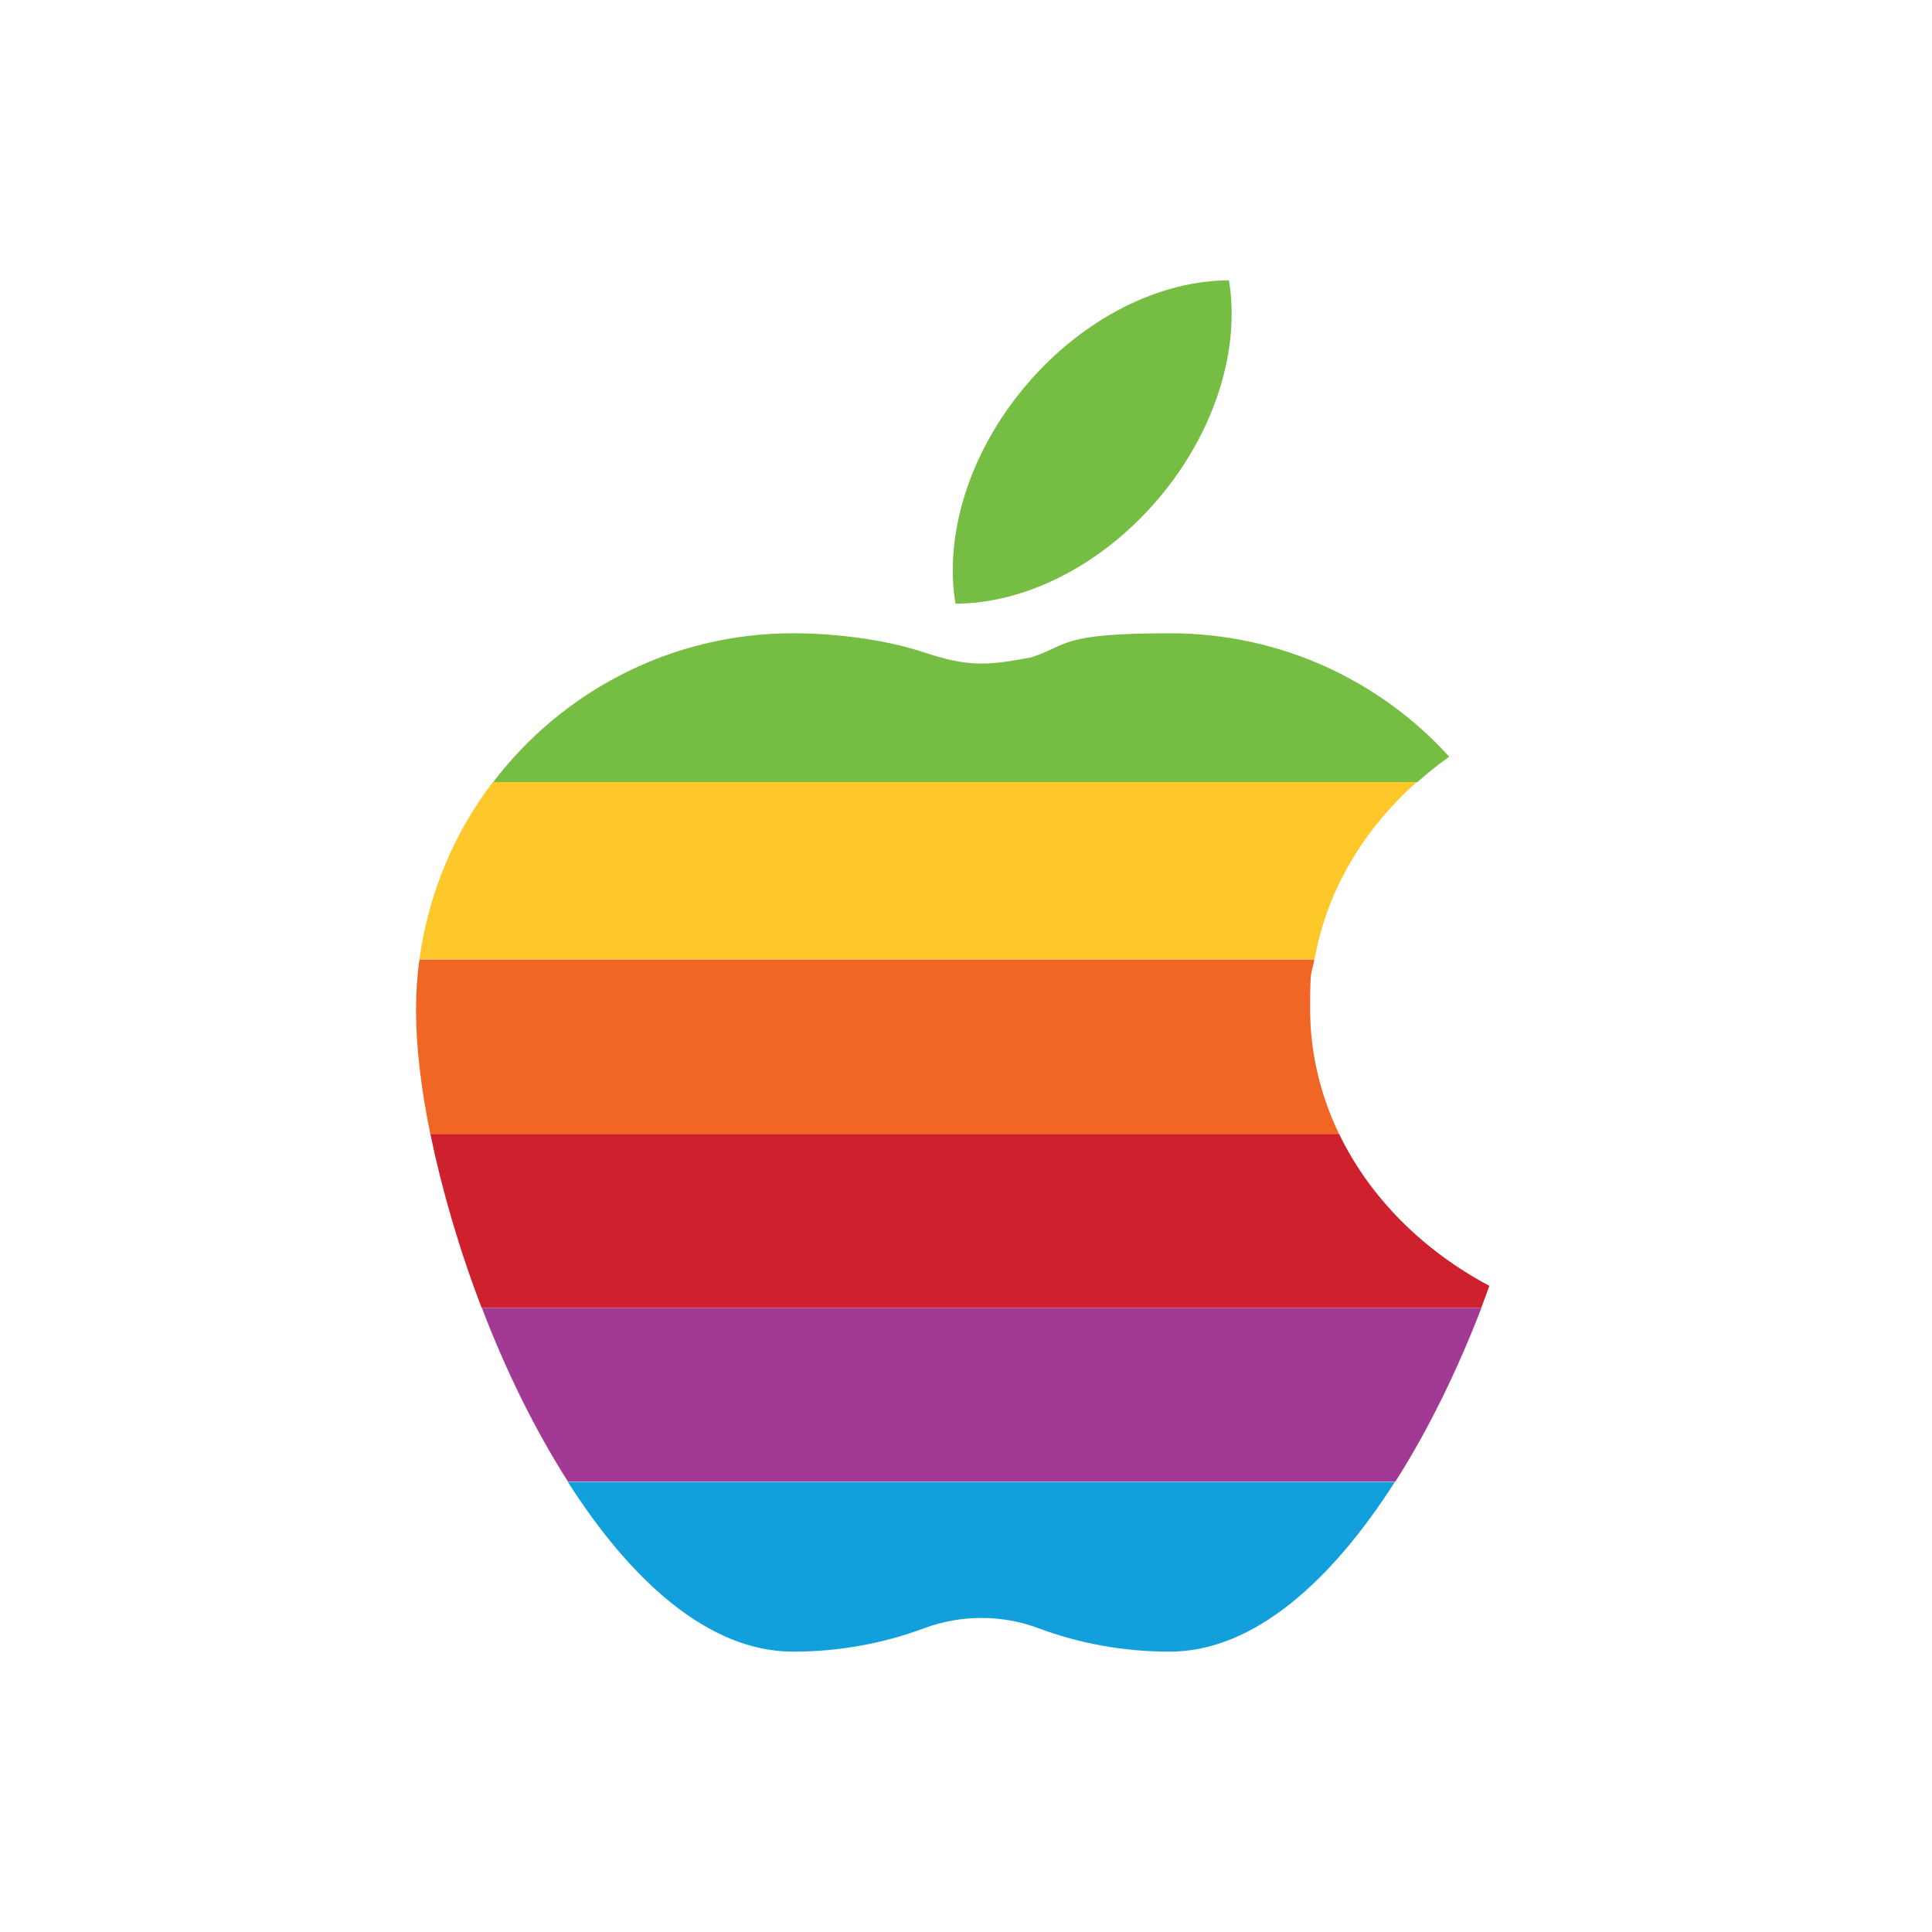
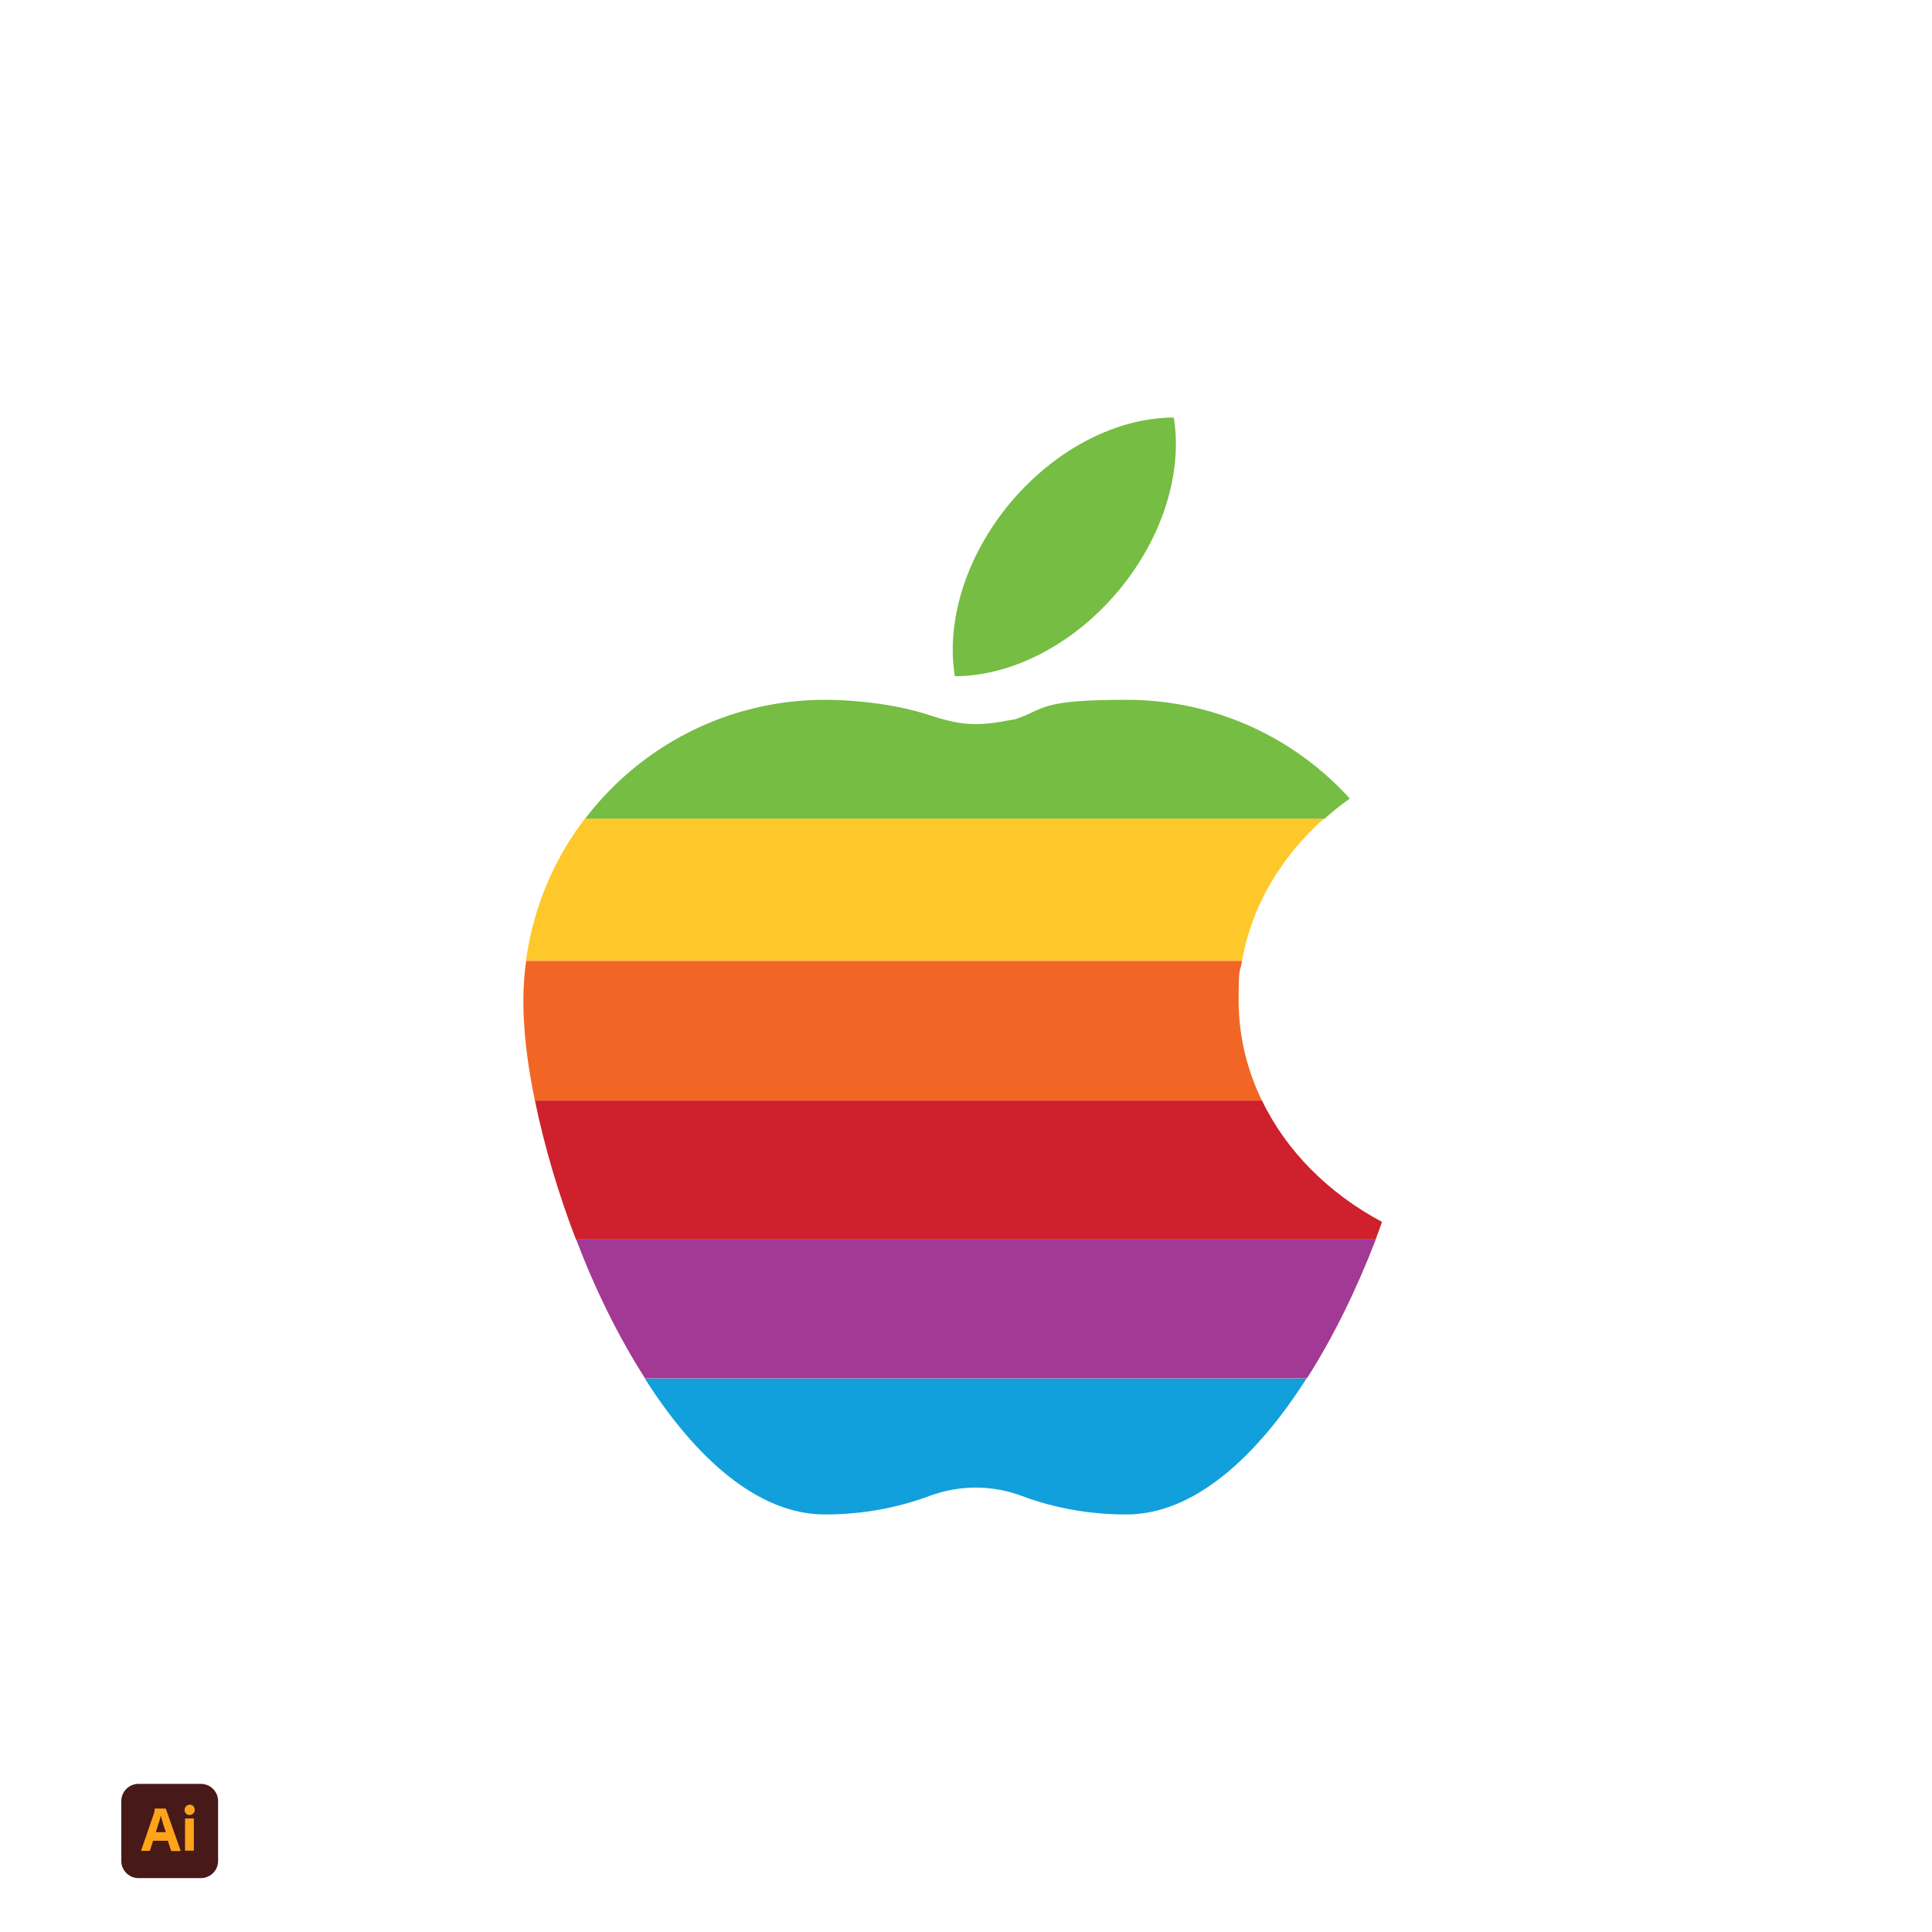
<svg xmlns="http://www.w3.org/2000/svg" id="Layer_1" version="1.1" viewBox="0 0 900 900">
  <defs>
    <style>
      .st0 {
        fill: #ffc82a;
      }

      .st1 {
        fill: #75bd43;
      }

      .st2 {
+         fill: #ff9a00;
+       }
+ 
+       .st3 {
        fill: #cf202d;
      }

-       .st3 {
+       .st4 {
        fill: #f26625;
      }

-       .st4 {
+       .st5 {
+         opacity: .9;
+       }
+ 
+       .st6 {
+         fill: #300;
+       }
+ 
+       .st7 {
        fill: #a23995;
      }

-       .st5 {
+       .st8 {
        fill: #11a0db;
      }
    </style>
  </defs>
-   <path class="st1" d="M477.8,179.7c-26.8,31.7-37.9,70-32.7,101.5,32,0,67.9-17.4,94.7-49.1,26.8-31.7,37.9-70,32.7-101.5-32,0-67.9,17.4-94.7,49.1Z" />
+   <path class="st1" d="M471,233.8c-21.4,25.4-30.3,56-26.2,81.2,25.6,0,54.3-13.9,75.8-39.3,21.4-25.4,30.3-56,26.2-81.2-25.6,0-54.3,13.9-75.8,39.3h0Z" />
  <g>
-     <path class="st1" d="M675.1,352.5c-32.1-35.4-78.5-57.5-130-57.5s-47.1,5.4-64.6,11.2c-21.5,4.1-29.8,4.4-50.7-2.5-17.5-5.8-40.9-8.7-60.3-8.7-57,0-107.7,27.2-139.8,69.4h430.5c4.7-4.2,9.7-8.2,14.9-11.9h0Z" />
-     <path class="st0" d="M660.1,364.3H229.6c-18,23.6-30,51.8-34.2,82.6h417c5.6-31.9,22.7-60.5,47.6-82.6h0Z" />
-     <path class="st3" d="M612.5,447H195.4c-1.1,7.7-1.6,15.6-1.6,23.6,0,16.7,2.3,36.5,6.7,57.9h423.4c-8.7-18-13.6-37.8-13.6-58.5s.7-15.5,2-23h0Z" />
+     <path class="st1" d="M628.8,372c-25.7-28.3-62.8-46-104-46s-37.7,4.3-51.7,9c-17.2,3.3-23.8,3.5-40.6-2-14-4.6-32.7-7-48.2-7-45.6,0-86.2,21.8-111.8,55.5h344.4c3.8-3.4,7.8-6.6,11.9-9.5h0Z" />
+     <path class="st0" d="M616.8,381.4h-344.4c-14.4,18.9-24,41.4-27.4,66.1h333.6c4.5-25.5,18.2-48.4,38.1-66.1h.1Z" />
+     <path class="st4" d="M578.8,447.6H245.1c-.9,6.2-1.3,12.5-1.3,18.9,0,13.4,1.8,29.2,5.4,46.3h338.7c-7-14.4-10.9-30.2-10.9-46.8s.6-12.4,1.6-18.4h.2Z" />
    <g>
-       <path class="st2" d="M624,528.4H200.5c5.3,25.6,13.4,53.6,23.9,80.9h465.6c1.3-3.4,2.6-6.9,3.8-10.3-31-16.5-55.7-41.2-69.9-70.6h0Z" />
+       <path class="st3" d="M588,512.7H249.2c4.2,20.5,10.7,42.9,19.1,64.7h372.5c1-2.7,2.1-5.5,3-8.2-24.8-13.2-44.6-33-55.9-56.5h.1Z" />
      <g>
-         <path class="st5" d="M369.4,769.4c21.5,0,42-3.8,61.1-10.9,17.2-6.4,36.2-6.4,53.3,0,19,7.1,39.6,10.9,61.1,10.9,39.3,0,75.6-33.2,104.9-79.1h-385.3c29.3,46,65.6,79.1,104.9,79.1h0Z" />
-         <path class="st4" d="M224.5,609.3c10.9,28.6,24.5,56.5,40.1,80.9h385.4c15.6-24.4,29.1-52.4,40.1-80.9H224.5Z" />
+         <path class="st8" d="M384.3,705.5c17.2,0,33.6-3,48.9-8.7,13.8-5.1,29-5.1,42.6,0,15.2,5.7,31.7,8.7,48.9,8.7,31.4,0,60.5-26.6,83.9-63.3h-308.2c23.4,36.8,52.5,63.3,83.9,63.3h0Z" />
+         <path class="st7" d="M268.4,577.4c8.7,22.9,19.6,45.2,32.1,64.7h308.3c12.5-19.5,23.3-41.9,32.1-64.7h-372.5,0Z" />
      </g>
    </g>
  </g>
+   <g class="st5">
+     <path class="st6" d="M64.5,831h29.1c4.4,0,8,3.6,8,8v27.9c0,4.4-3.6,8-8,8h-29.1c-4.4,0-8-3.6-8-8v-27.9c0-4.4,3.6-8,8-8Z" />
+     <g>
+       <path class="st2" d="M78.3,857.5h-7l-1.4,4.4c0,.2-.2.3-.4.3h-3.5c-.2,0-.3,0-.2-.3l6-17.4c0-.2,0-.4.2-.6v-1.2s0-.2.2-.2h4.9c.1,0,.2,0,.2.2l6.8,19.3c0,.2,0,.3-.2.3h-3.9s-.3,0-.3-.2l-1.5-4.5h.1ZM72.4,853.5h4.8c0-.4-.3-.9-.4-1.3-.2-.5-.3-1.1-.5-1.6-.2-.6-.4-1.1-.5-1.7s-.4-1.1-.5-1.7c-.2-.5-.3-1-.4-1.5h0c-.2.8-.4,1.6-.6,2.4-.3.9-.6,1.8-.9,2.8-.3,1-.5,1.8-.8,2.6,0,0-.2,0-.2,0Z" />
+       <path class="st2" d="M88.3,845.5c-.6,0-1.2-.2-1.7-.7-.4-.5-.7-1.1-.6-1.7,0-.6.2-1.2.7-1.7s1.1-.7,1.7-.7,1.3.2,1.7.7c.4.4.6,1.1.6,1.7s-.2,1.3-.7,1.7c-.4.4-1.1.7-1.7.7h0ZM86.2,861.8v-14.4c0-.2,0-.3.2-.3h3.7c.1,0,.2,0,.2.3v14.4c0,.2,0,.3-.2.3h-3.7c-.2,0-.3,0-.3-.3h0Z" />
+     </g>
+   </g>
</svg>
